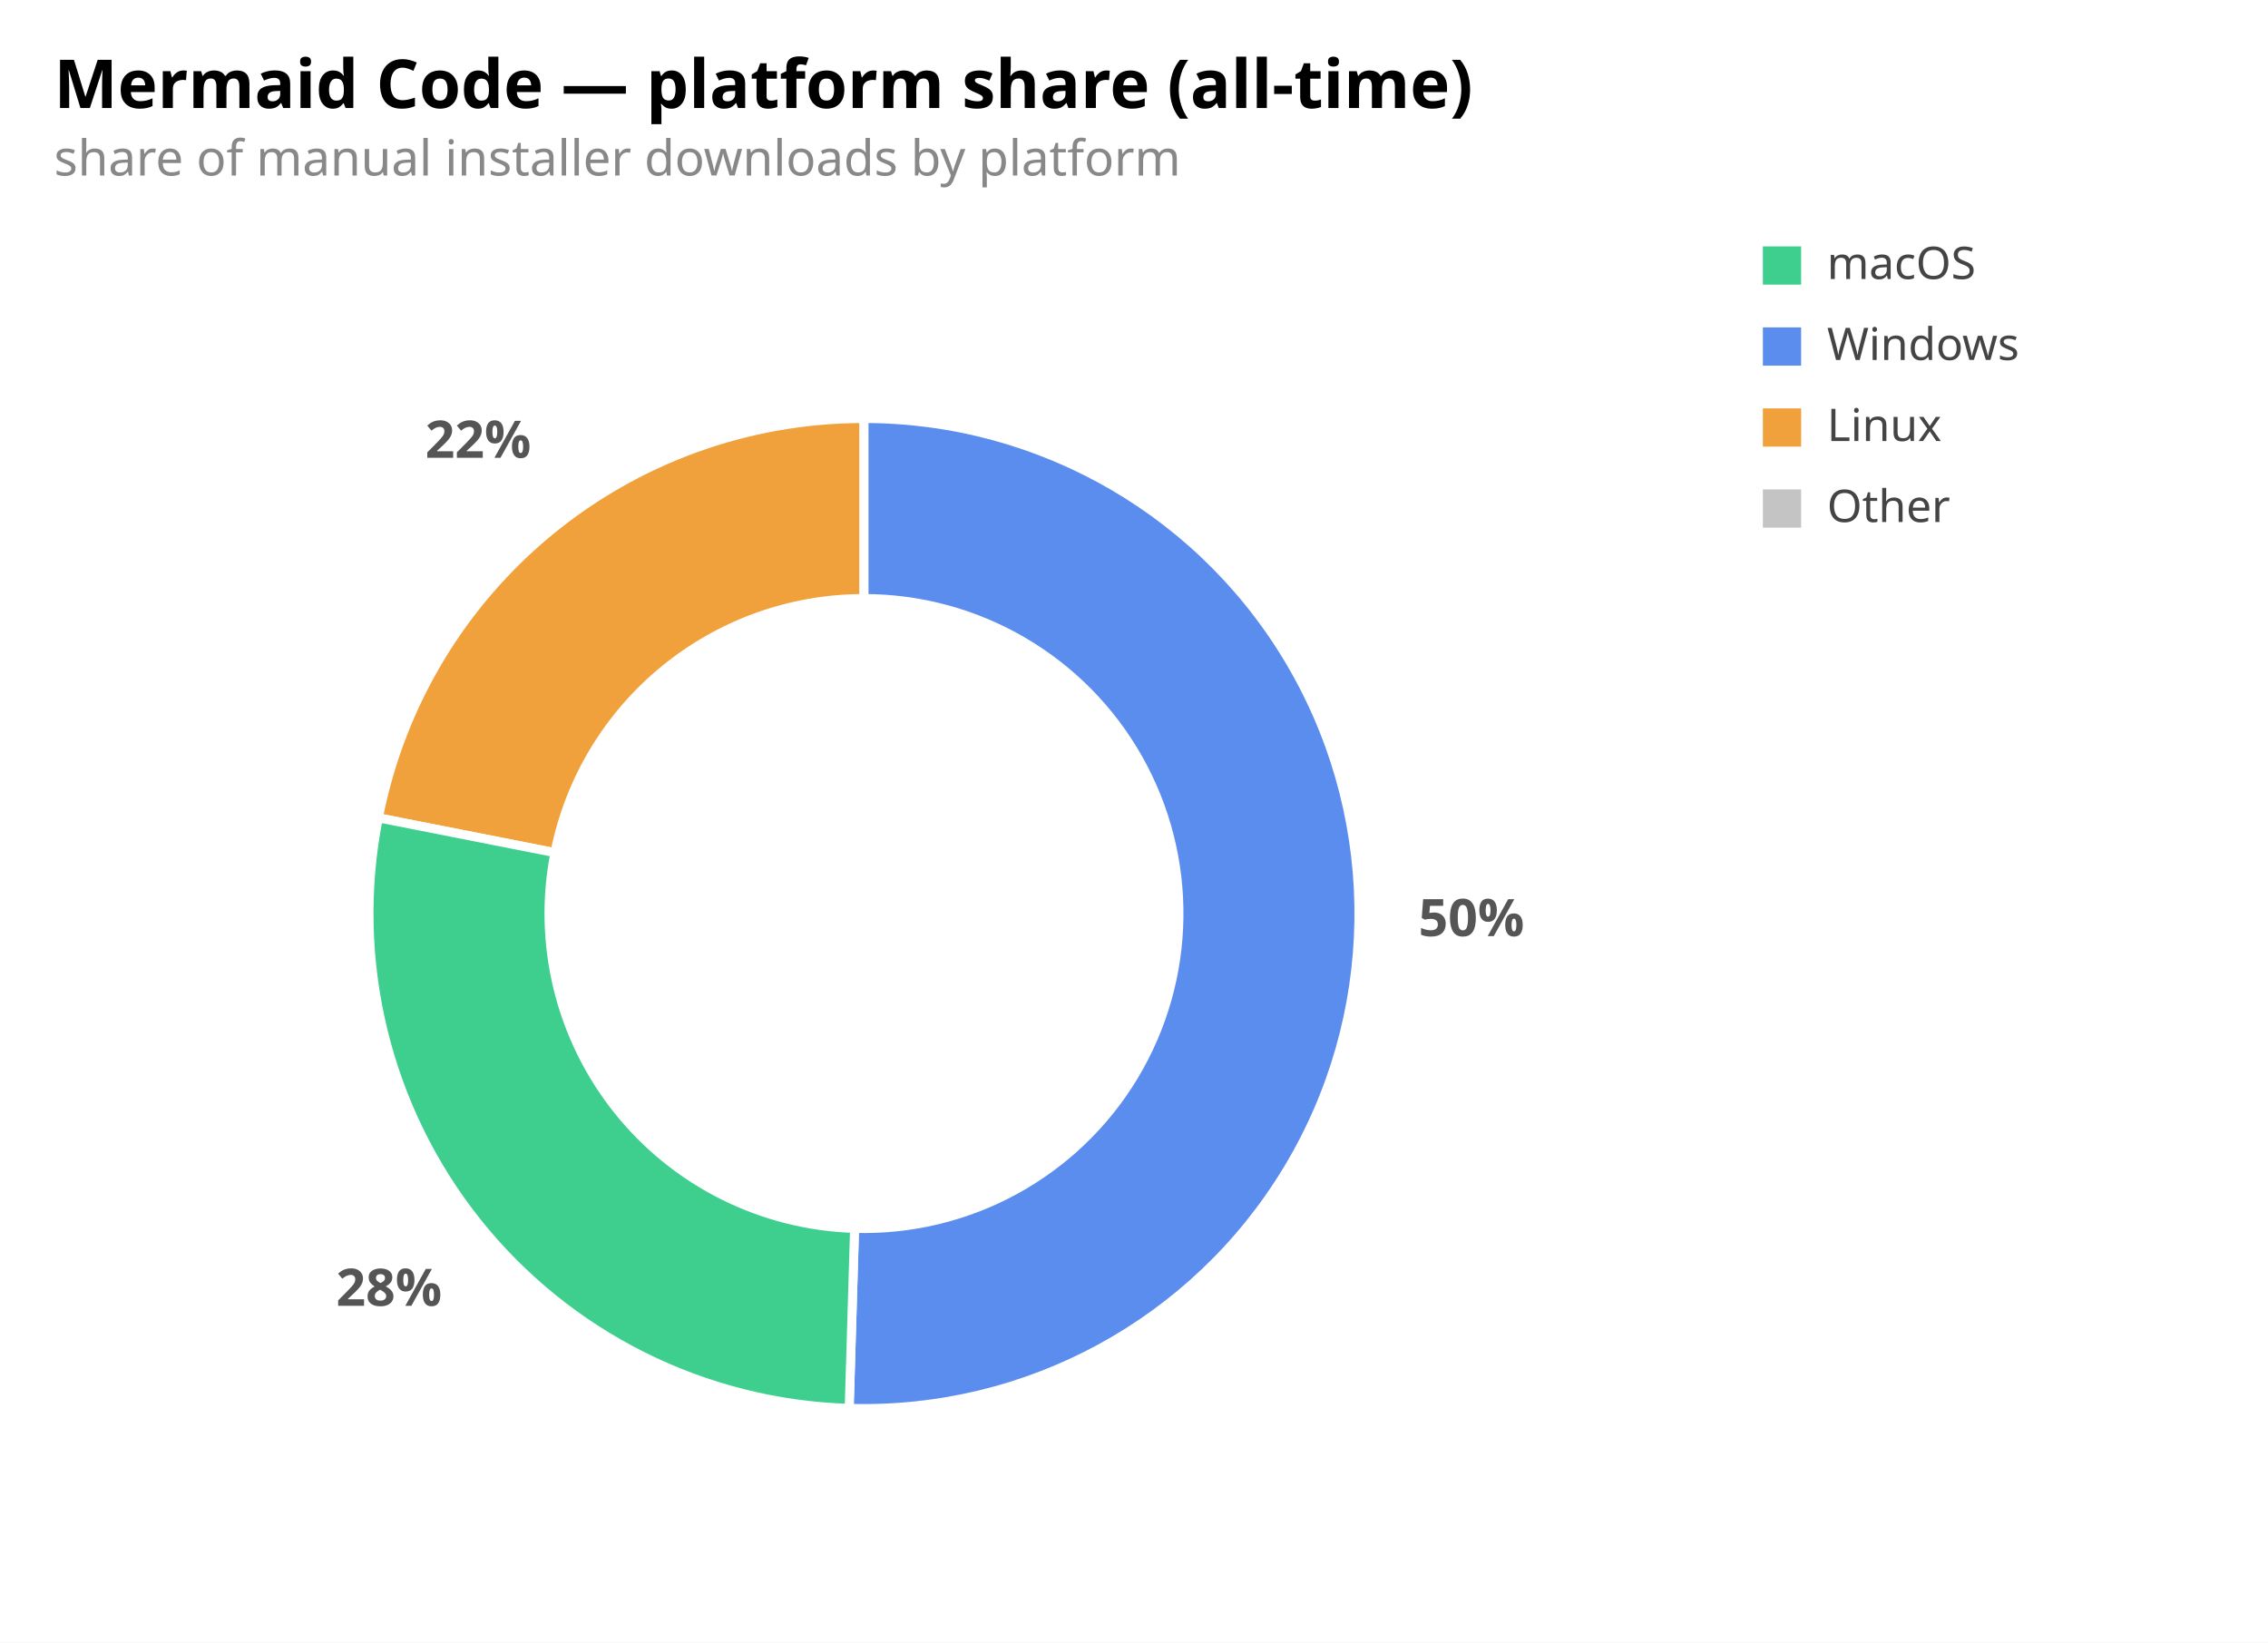
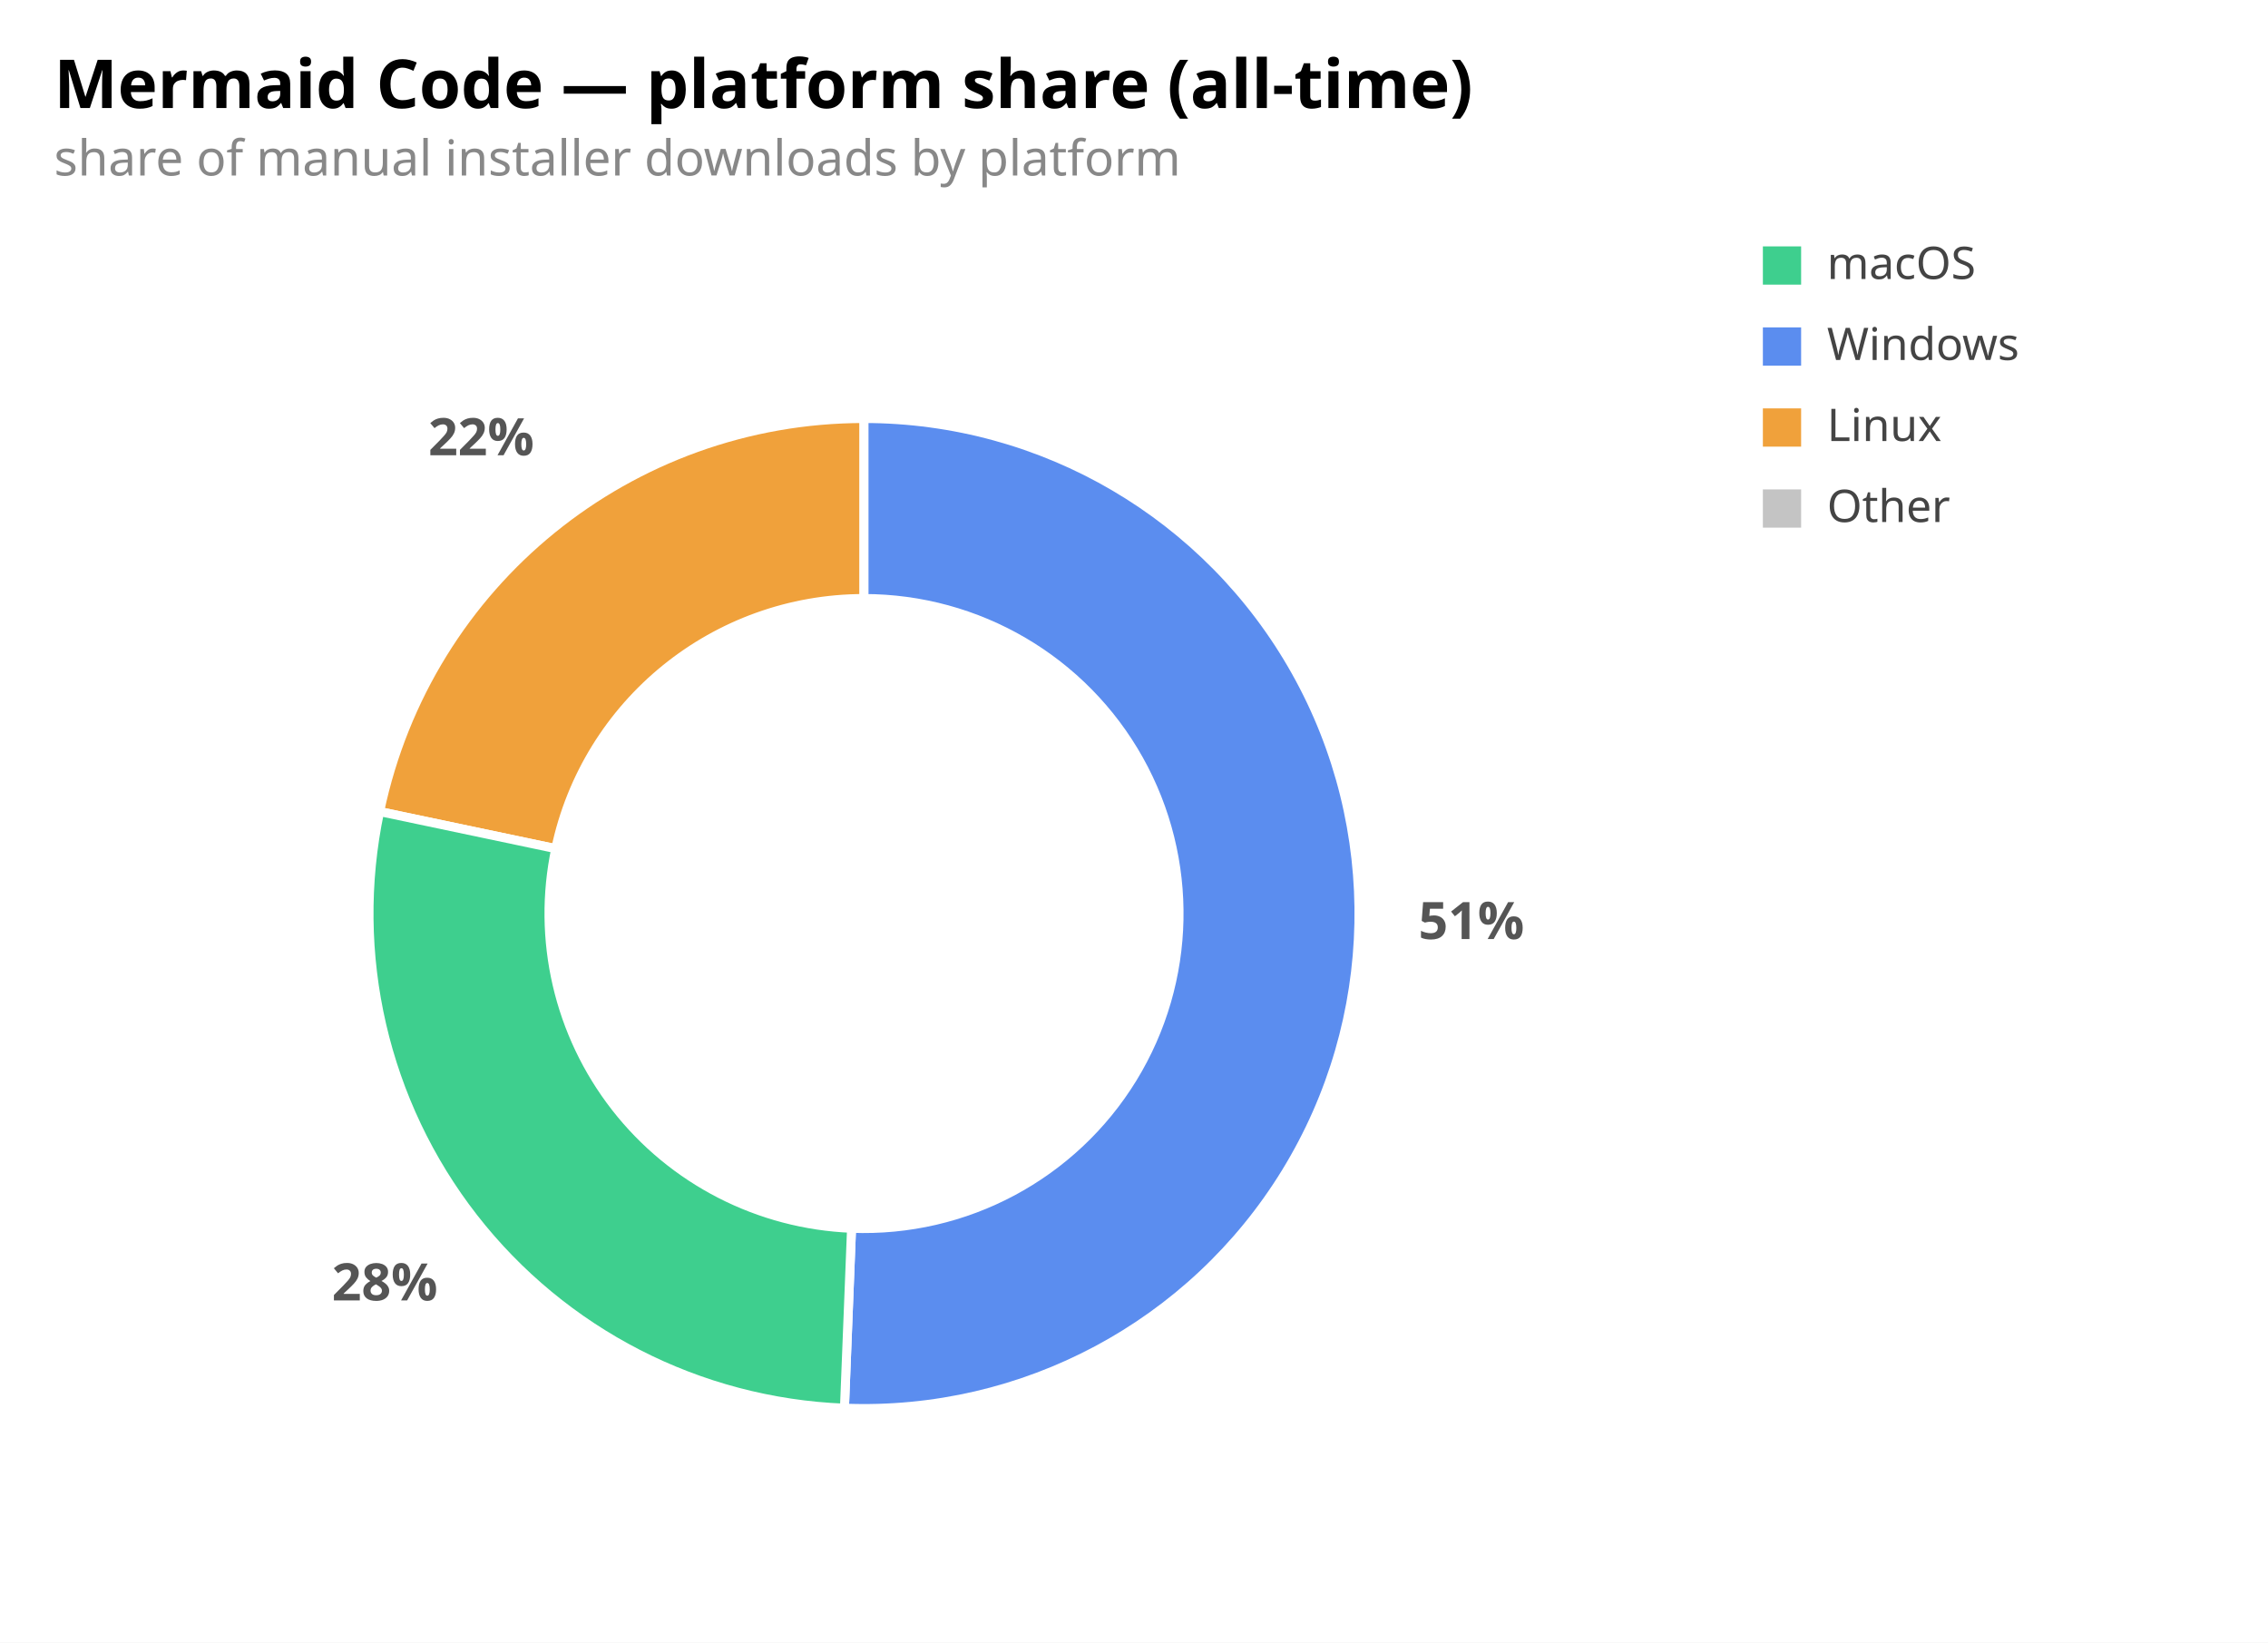
<svg xmlns="http://www.w3.org/2000/svg" version="1.1" class="marks" width="504" height="365" viewBox="0 0 504 365">
  <rect width="504" height="365" fill="white" />
  <g fill="none" stroke-miterlimit="4" transform="translate(12,53)">
    <g class="mark-group role-frame root" role="graphics-object" aria-roledescription="group mark container">
      <g transform="translate(0,0)">
        <path class="background" aria-hidden="true" d="M0,0h360v300h-360Z" />
        <g>
          <g class="mark-arc role-mark layer_0_marks" role="graphics-object" aria-roledescription="arc mark container">
-             <path aria-label="downloads: 69; platform: Linux" role="graphics-symbol" aria-roledescription="arc mark" transform="translate(180,150)" d="M0,-110A110,110,0,0,0,-107.926,-21.258L-68.68,-13.528A70,70,0,0,1,0,-70Z" fill="#f0a13b" stroke="white" stroke-width="2" />
-             <path aria-label="downloads: 159; platform: Windows" role="graphics-symbol" aria-roledescription="arc mark" transform="translate(180,150)" d="M-3.291,109.951A110,110,0,1,0,0,-110L0,-70A70,70,0,1,1,-2.094,69.969Z" fill="#5b8def" stroke="white" stroke-width="2" />
-             <path aria-label="downloads: 87; platform: macOS" role="graphics-symbol" aria-roledescription="arc mark" transform="translate(180,150)" d="M-107.926,-21.258A110,110,0,0,0,-3.291,109.951L-2.094,69.969A70,70,0,0,1,-68.68,-13.528Z" fill="#3ecf8e" stroke="white" stroke-width="2" />
+             <path aria-label="downloads: 69; platform: Linux" role="graphics-symbol" aria-roledescription="arc mark" transform="translate(180,150)" d="M0,-110A110,110,0,0,0,-107.641,-22.658L-68.499,-14.419A70,70,0,0,1,0,-70Z" fill="#f0a13b" stroke="white" stroke-width="2" />
+             <path aria-label="downloads: 161; platform: Windows" role="graphics-symbol" aria-roledescription="arc mark" transform="translate(180,150)" d="M-4.346,109.914A110,110,0,1,0,0,-110L0,-70A70,70,0,1,1,-2.765,69.945Z" fill="#5b8def" stroke="white" stroke-width="2" />
+             <path aria-label="downloads: 88; platform: macOS" role="graphics-symbol" aria-roledescription="arc mark" transform="translate(180,150)" d="M-107.641,-22.658A110,110,0,0,0,-4.346,109.914L-2.765,69.945A70,70,0,0,1,-68.499,-14.419Z" fill="#3ecf8e" stroke="white" stroke-width="2" />
          </g>
          <g class="mark-text role-mark layer_1_marks" role="graphics-object" aria-roledescription="text mark container">
-             <text aria-label="downloads: 69; platform: Linux; frac: 22%" role="graphics-symbol" aria-roledescription="text mark" text-anchor="middle" transform="translate(94.25937,48.72371)" font-family="sans-serif" font-size="11.5px" font-weight="600" fill="#555" opacity="1">22%</text>
-             <text aria-label="downloads: 159; platform: Windows; frac: 50%" role="graphics-symbol" aria-roledescription="text mark" text-anchor="middle" transform="translate(314.9849,155.0195)" font-family="sans-serif" font-size="11.5px" font-weight="600" fill="#555" opacity="1">50%</text>
-             <text aria-label="downloads: 87; platform: macOS; frac: 28%" role="graphics-symbol" aria-roledescription="text mark" text-anchor="middle" transform="translate(74.45275,237.1711)" font-family="sans-serif" font-size="11.5px" font-weight="600" fill="#555" opacity="1">28%</text>
+             <text aria-label="downloads: 69; platform: Linux; frac: 22%" role="graphics-symbol" aria-roledescription="text mark" text-anchor="middle" transform="translate(94.93814,48.16928)" font-family="sans-serif" font-size="11.5px" font-weight="600" fill="#555" opacity="1">22%</text>
+             <text aria-label="downloads: 161; platform: Windows; frac: 51%" role="graphics-symbol" aria-roledescription="text mark" text-anchor="middle" transform="translate(314.9736,155.6672)" font-family="sans-serif" font-size="11.5px" font-weight="600" fill="#555" opacity="1">51%</text>
+             <text aria-label="downloads: 88; platform: macOS; frac: 28%" role="graphics-symbol" aria-roledescription="text mark" text-anchor="middle" transform="translate(73.50916,235.9741)" font-family="sans-serif" font-size="11.5px" font-weight="600" fill="#555" opacity="1">28%</text>
          </g>
          <g class="mark-group role-legend" role="graphics-symbol" aria-roledescription="legend" aria-label="Symbol legend for fill color with 4 values: macOS, Windows, Linux, Other">
            <g transform="translate(378,0)">
              <path class="background" aria-hidden="true" d="M0,0h72v68h-72Z" pointer-events="none" />
              <g>
                <g class="mark-group role-legend-entry">
                  <g transform="translate(0,0)">
                    <path class="background" aria-hidden="true" d="M0,0h0v0h0Z" pointer-events="none" />
                    <g>
                      <g class="mark-group role-scope" role="graphics-object" aria-roledescription="group mark container">
                        <g transform="translate(0,0)">
                          <path class="background" aria-hidden="true" d="M0,0h72v14h-72Z" pointer-events="none" opacity="1" />
                          <g>
                            <g class="mark-symbol role-legend-symbol" pointer-events="none">
                              <path transform="translate(6,6)" d="M-5,-5h10v10h-10Z" fill="#3ecf8e" stroke="white" stroke-width="1.5" opacity="1" />
                            </g>
                            <g class="mark-text role-legend-label" pointer-events="none">
                              <text text-anchor="start" transform="translate(16,9)" font-family="sans-serif" font-size="10px" fill="#444" opacity="1">macOS</text>
                            </g>
                          </g>
                          <path class="foreground" aria-hidden="true" d="" pointer-events="none" display="none" />
                        </g>
                        <g transform="translate(0,18)">
                          <path class="background" aria-hidden="true" d="M0,0h72v14h-72Z" pointer-events="none" opacity="1" />
                          <g>
                            <g class="mark-symbol role-legend-symbol" pointer-events="none">
                              <path transform="translate(6,6)" d="M-5,-5h10v10h-10Z" fill="#5b8def" stroke="white" stroke-width="1.5" opacity="1" />
                            </g>
                            <g class="mark-text role-legend-label" pointer-events="none">
                              <text text-anchor="start" transform="translate(16,9)" font-family="sans-serif" font-size="10px" fill="#444" opacity="1">Windows</text>
                            </g>
                          </g>
                          <path class="foreground" aria-hidden="true" d="" pointer-events="none" display="none" />
                        </g>
                        <g transform="translate(0,36)">
                          <path class="background" aria-hidden="true" d="M0,0h72v14h-72Z" pointer-events="none" opacity="1" />
                          <g>
                            <g class="mark-symbol role-legend-symbol" pointer-events="none">
                              <path transform="translate(6,6)" d="M-5,-5h10v10h-10Z" fill="#f0a13b" stroke="white" stroke-width="1.5" opacity="1" />
                            </g>
                            <g class="mark-text role-legend-label" pointer-events="none">
                              <text text-anchor="start" transform="translate(16,9)" font-family="sans-serif" font-size="10px" fill="#444" opacity="1">Linux</text>
                            </g>
                          </g>
                          <path class="foreground" aria-hidden="true" d="" pointer-events="none" display="none" />
                        </g>
                        <g transform="translate(0,54)">
                          <path class="background" aria-hidden="true" d="M0,0h72v14h-72Z" pointer-events="none" opacity="1" />
                          <g>
                            <g class="mark-symbol role-legend-symbol" pointer-events="none">
                              <path transform="translate(6,6)" d="M-5,-5h10v10h-10Z" fill="#c4c4c4" stroke="white" stroke-width="1.5" opacity="1" />
                            </g>
                            <g class="mark-text role-legend-label" pointer-events="none">
                              <text text-anchor="start" transform="translate(16,9)" font-family="sans-serif" font-size="10px" fill="#444" opacity="1">Other</text>
                            </g>
                          </g>
                          <path class="foreground" aria-hidden="true" d="" pointer-events="none" display="none" />
                        </g>
                      </g>
                    </g>
                    <path class="foreground" aria-hidden="true" d="" pointer-events="none" display="none" />
                  </g>
                </g>
              </g>
              <path class="foreground" aria-hidden="true" d="" pointer-events="none" display="none" />
            </g>
          </g>
          <g class="mark-group role-title">
            <g transform="translate(0,-41)">
              <path class="background" aria-hidden="true" d="M0,0h0v0h0Z" pointer-events="none" />
              <g>
                <g class="mark-text role-title-text" role="graphics-symbol" aria-roledescription="title" aria-label="Title text 'Mermaid Code — platform share (all-time)'" pointer-events="none">
                  <text text-anchor="start" transform="translate(0,12)" font-family="sans-serif" font-size="15px" font-weight="600" fill="#000" opacity="1">Mermaid Code — platform share (all-time)</text>
                </g>
                <g class="mark-text role-title-subtitle" role="graphics-symbol" aria-roledescription="subtitle" aria-label="Subtitle text 'share of manual installer downloads by platform'" pointer-events="none">
                  <text text-anchor="start" transform="translate(0,27)" font-family="sans-serif" font-size="11px" fill="#888" opacity="1">share of manual installer downloads by platform</text>
                </g>
              </g>
              <path class="foreground" aria-hidden="true" d="" pointer-events="none" display="none" />
            </g>
          </g>
        </g>
        <path class="foreground" aria-hidden="true" d="" display="none" />
      </g>
    </g>
  </g>
</svg>
